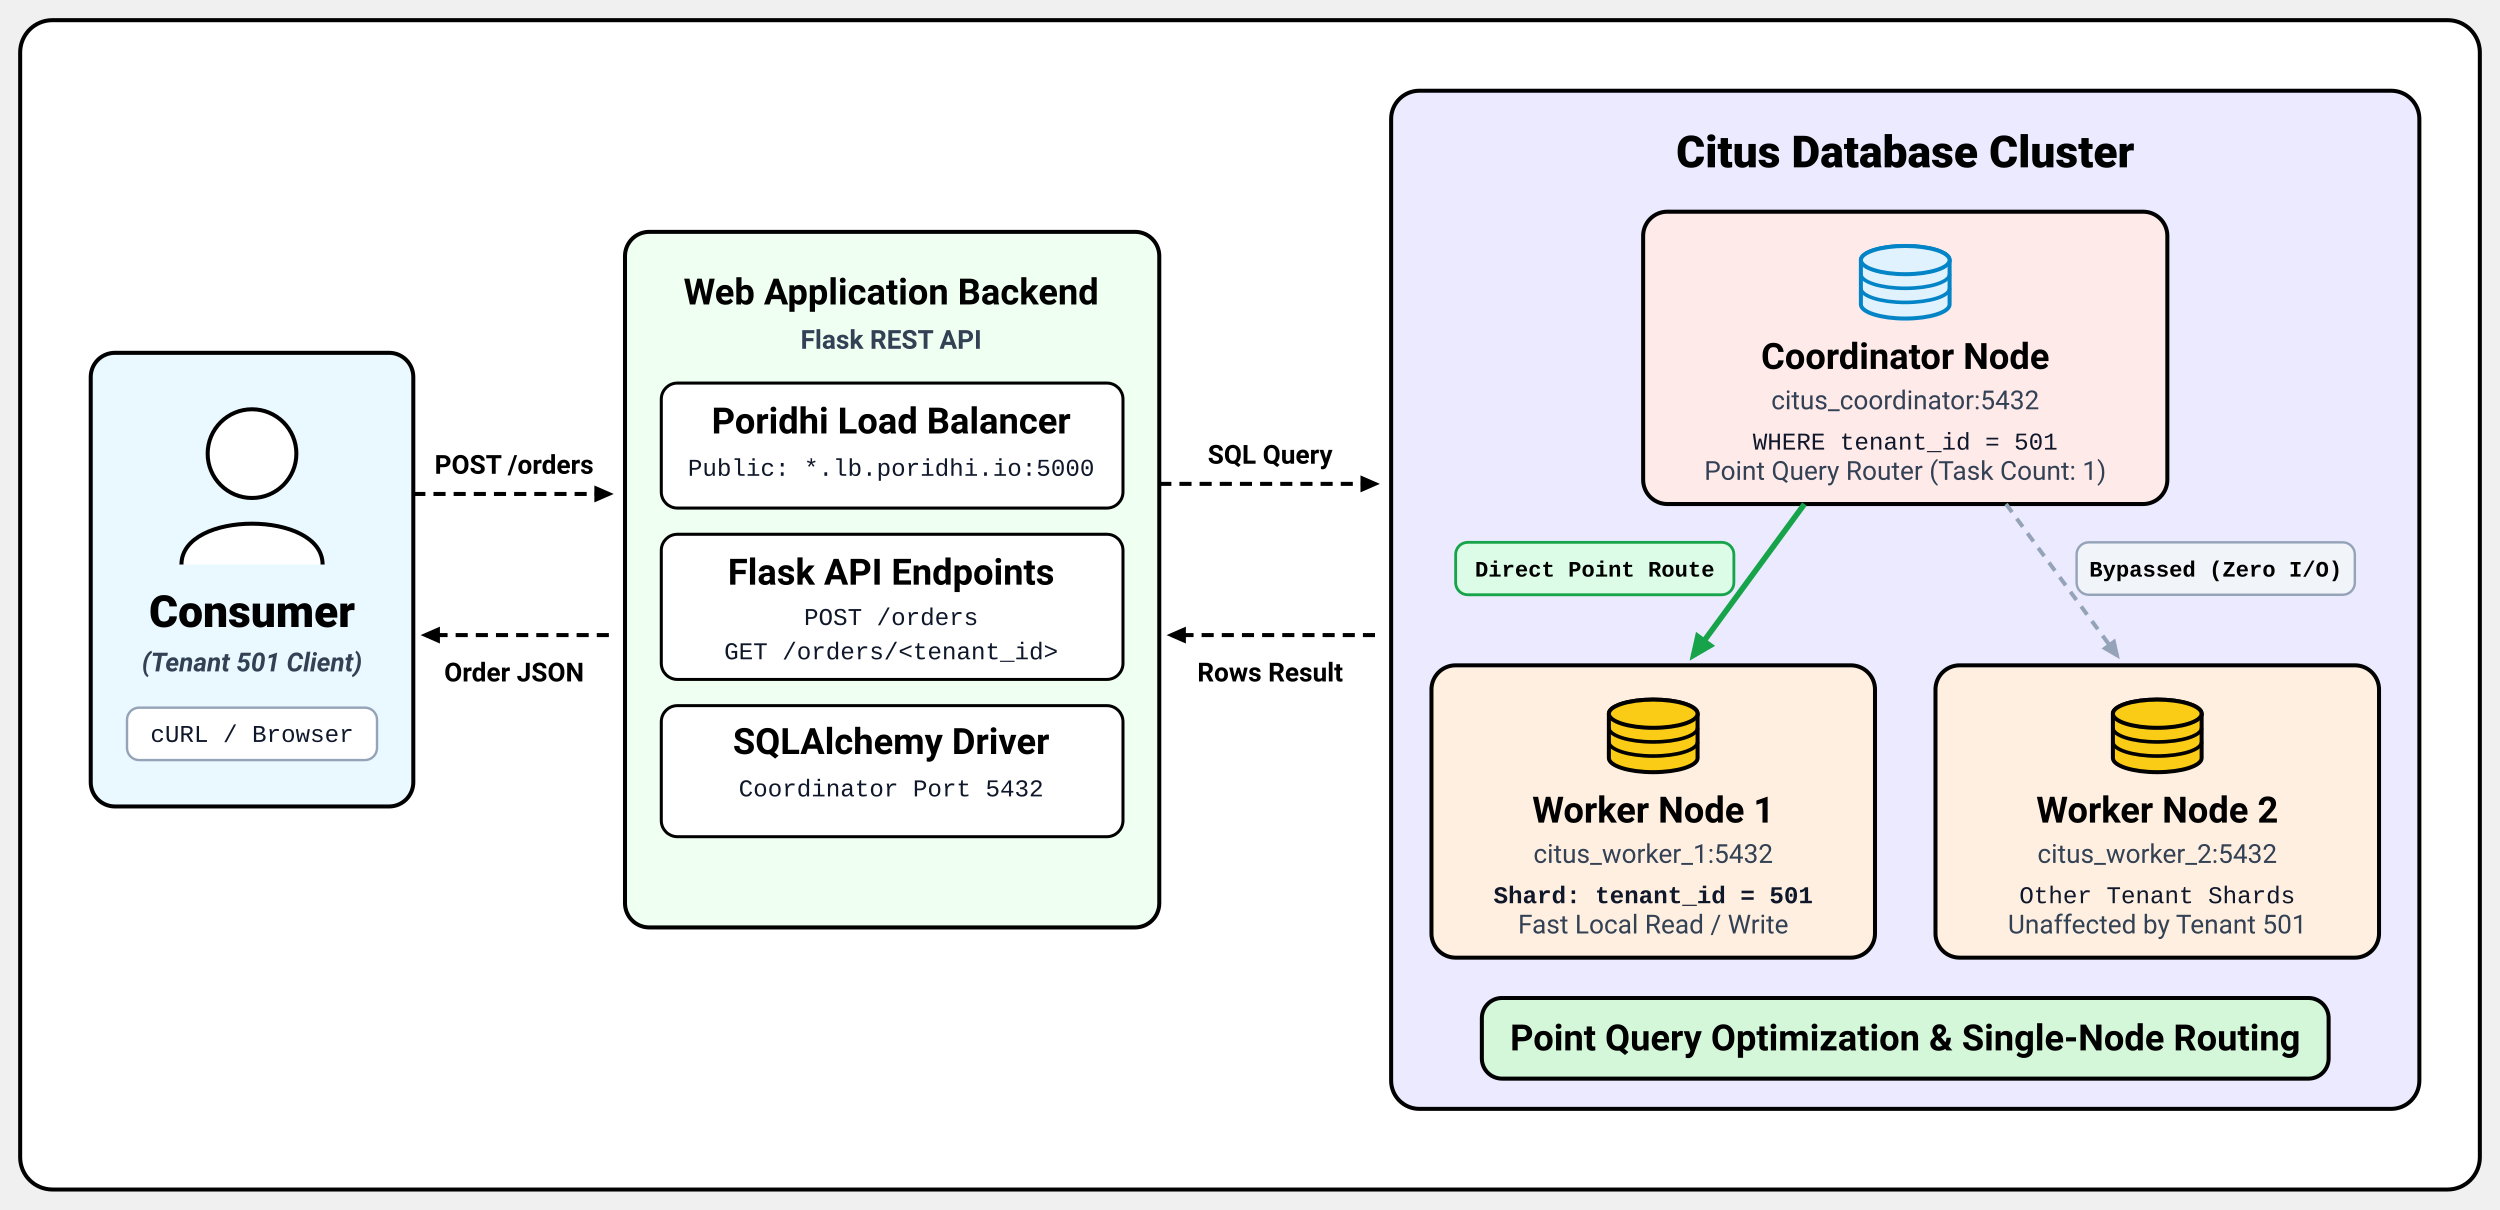
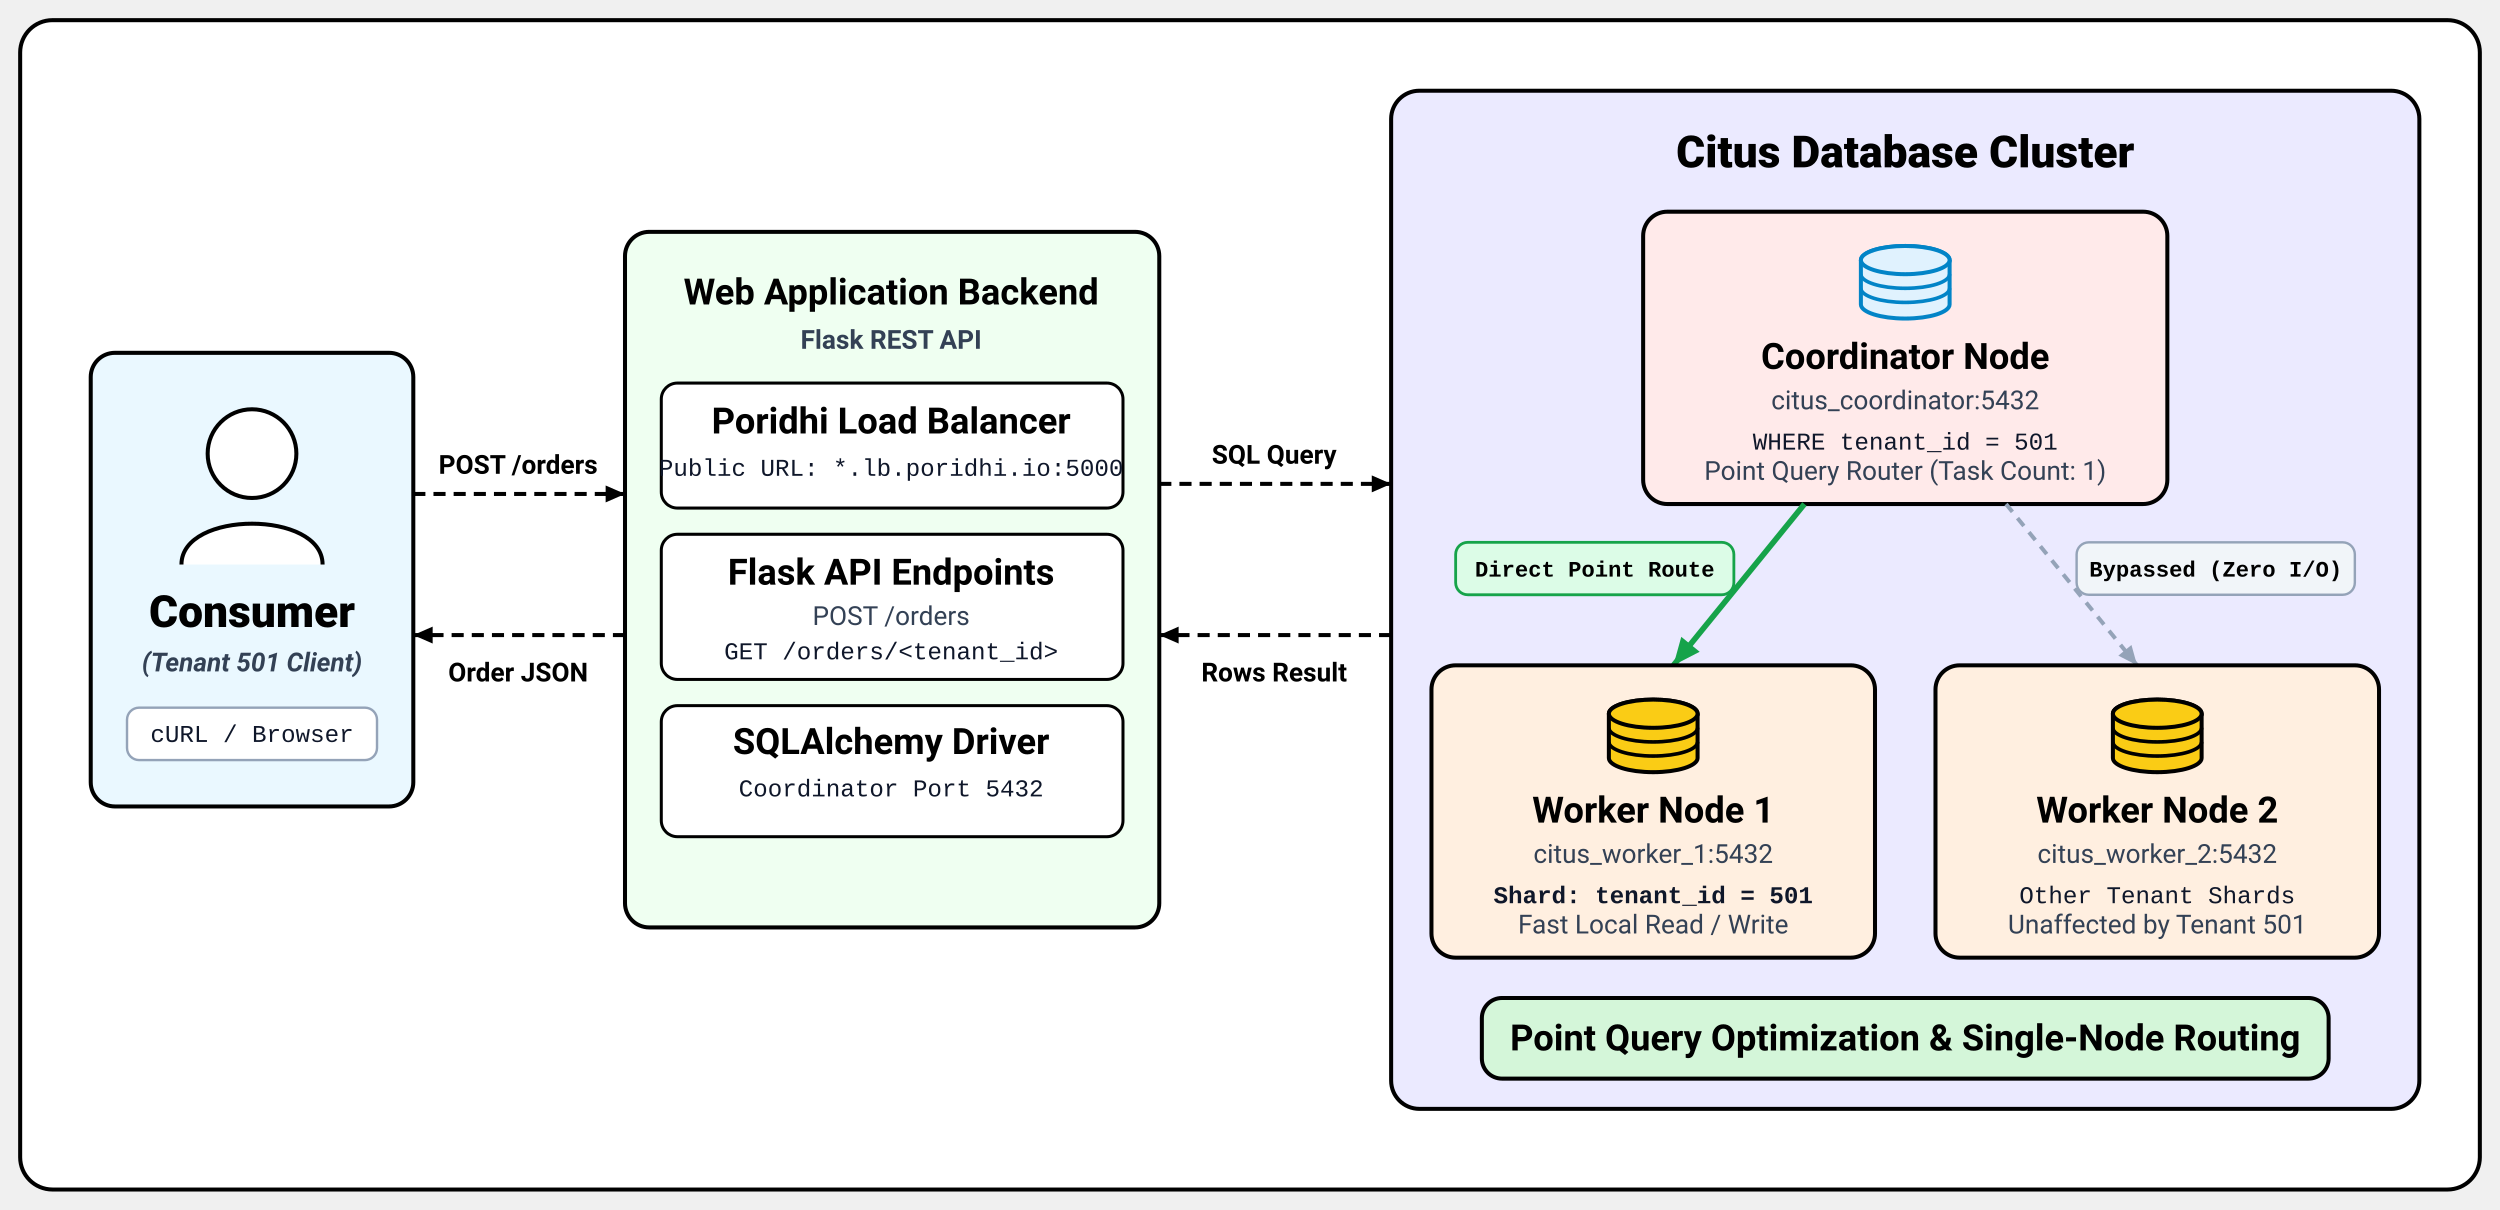
<svg xmlns="http://www.w3.org/2000/svg" viewBox="0 0 1240 600" width="100%" height="auto">
  <defs>
    <style>
      .txt-title { font-family: -apple-system, BlinkMacSystemFont, "Segoe UI", Roboto, Helvetica, Arial, sans-serif; font-size: 22px; font-weight: 800; fill: #000000; }
      .txt-node-title { font-family: -apple-system, BlinkMacSystemFont, "Segoe UI", Roboto, Helvetica, Arial, sans-serif; font-size: 18px; font-weight: 700; fill: #000000; }
      .txt-node-sub { font-family: -apple-system, BlinkMacSystemFont, "Segoe UI", Roboto, Helvetica, Arial, sans-serif; font-size: 13px; fill: #334155; }
      .txt-node-code { font-family: "SFMono-Regular", Consolas, "Liberation Mono", Menlo, monospace; font-size: 12px; fill: #0f172a; }
      .txt-arrow-label { font-family: -apple-system, BlinkMacSystemFont, "Segoe UI", Roboto, Helvetica, Arial, sans-serif; font-size: 13px; font-weight: 700; fill: #000000; }
      .txt-badge { font-family: "SFMono-Regular", Consolas, "Liberation Mono", Menlo, monospace; font-size: 11px; font-weight: 700; fill: #000000; }
    </style>
-     <marker id="arrow" viewBox="0 0 10 10" refX="6" refY="5" markerWidth="6" markerHeight="6" orient="auto">
+     <marker id="arrow" viewBox="0 0 10 10" refX="8" refY="5" markerWidth="6" markerHeight="6" orient="auto">
      <path d="M 0 1.5 L 8 5 L 0 8.5 z" fill="#000000" />
    </marker>
-     <marker id="arrow-muted" viewBox="0 0 10 10" refX="6" refY="5" markerWidth="6" markerHeight="6" orient="auto">
+     <marker id="arrow-muted" viewBox="0 0 10 10" refX="8" refY="5" markerWidth="6" markerHeight="6" orient="auto">
      <path d="M 0 1.5 L 8 5 L 0 8.5 z" fill="#94a3b8" />
    </marker>
-     <marker id="arrow-green" viewBox="0 0 10 10" refX="6" refY="5" markerWidth="6" markerHeight="6" orient="auto">
+     <marker id="arrow-green" viewBox="0 0 10 10" refX="8" refY="5" markerWidth="6" markerHeight="6" orient="auto">
      <path d="M 0 1.5 L 8 5 L 0 8.5 z" fill="#16a34a" />
    </marker>
  </defs>
  <rect x="10" y="10" width="1220" height="580" rx="16" fill="#ffffff" stroke="#000000" stroke-width="2" />
  <g transform="translate(45, 175)">
    <rect width="160" height="225" rx="12" fill="#eaf8ff" stroke="#000000" stroke-width="2" />
    <circle cx="80" cy="50" r="22" fill="#ffffff" stroke="#000000" stroke-width="2" />
    <path d="M 45 105 C 45 78, 115 78, 115 105" fill="#ffffff" stroke="#000000" stroke-width="2" />
    <text x="80" y="136" class="txt-title" text-anchor="middle">Consumer</text>
    <text x="80" y="158" class="txt-node-sub" font-style="italic" font-weight="600" text-anchor="middle">(Tenant 501 Client)</text>
    <rect x="18" y="176" width="124" height="26" rx="6" fill="#ffffff" stroke="#94a3b8" stroke-width="1.2" />
    <text x="80" y="193" class="txt-node-code" text-anchor="middle">cURL / Browser</text>
  </g>
-   <path d="M 205 245 L 302 245" fill="none" stroke="#000000" stroke-width="2" stroke-dasharray="6 4" marker-end="url(#arrow)" />
-   <text x="255" y="235" class="txt-arrow-label" text-anchor="middle">POST /orders</text>
-   <path d="M 302 315 L 211 315" fill="none" stroke="#000000" stroke-width="2" stroke-dasharray="6 4" marker-end="url(#arrow)" />
-   <text x="255" y="338" class="txt-arrow-label" text-anchor="middle">Order JSON</text>
+   <path d="M 205 245 L 310 245" fill="none" stroke="#000000" stroke-width="2" stroke-dasharray="6 4" marker-end="url(#arrow)" />
+   <text x="257" y="235" class="txt-arrow-label" text-anchor="middle">POST /orders</text>
+   <path d="M 310 315 L 205 315" fill="none" stroke="#000000" stroke-width="2" stroke-dasharray="6 4" marker-end="url(#arrow)" />
+   <text x="257" y="338" class="txt-arrow-label" text-anchor="middle">Order JSON</text>
  <g transform="translate(310, 115)">
    <rect width="265" height="345" rx="12" fill="#effff1" stroke="#000000" stroke-width="2" />
    <text x="132" y="36" class="txt-node-title" text-anchor="middle">Web Application Backend</text>
    <text x="132" y="58" class="txt-node-sub" font-weight="700" text-anchor="middle">Flask REST API</text>
    <g transform="translate(18, 75)">
      <rect width="229" height="62" rx="8" fill="#ffffff" stroke="#000000" stroke-width="1.5" />
      <text x="114" y="25" class="txt-node-title" font-size="14" text-anchor="middle">Poridhi Load Balancer</text>
-       <text x="114" y="46" class="txt-node-code" text-anchor="middle">Public: *.lb.poridhi.io:5000</text>
+       <text x="114" y="46" class="txt-node-code" text-anchor="middle">Public URL: *.lb.poridhi.io:5000</text>
    </g>
    <g transform="translate(18, 150)">
      <rect width="229" height="72" rx="8" fill="#ffffff" stroke="#000000" stroke-width="1.5" />
      <text x="114" y="25" class="txt-node-title" font-size="15" text-anchor="middle">Flask API Endpoints</text>
-       <text x="114" y="45" class="txt-node-code" text-anchor="middle">POST /orders</text>
+       <text x="114" y="45" class="txt-node-sub" text-anchor="middle">POST /orders</text>
      <text x="114" y="62" class="txt-node-code" text-anchor="middle">GET /orders/&lt;tenant_id&gt;</text>
    </g>
    <g transform="translate(18, 235)">
      <rect width="229" height="65" rx="8" fill="#ffffff" stroke="#000000" stroke-width="1.5" />
      <text x="114" y="24" class="txt-node-title" font-size="14" text-anchor="middle">SQLAlchemy Driver</text>
      <text x="114" y="45" class="txt-node-code" font-size="11" text-anchor="middle">Coordinator Port 5432</text>
    </g>
  </g>
-   <path d="M 575 240 L 682 240" fill="none" stroke="#000000" stroke-width="2" stroke-dasharray="6 4" marker-end="url(#arrow)" />
-   <text x="630" y="230" class="txt-arrow-label" text-anchor="middle">SQL Query</text>
-   <path d="M 682 315 L 581 315" fill="none" stroke="#000000" stroke-width="2" stroke-dasharray="6 4" marker-end="url(#arrow)" />
-   <text x="630" y="338" class="txt-arrow-label" text-anchor="middle">Rows Result</text>
+   <path d="M 575 240 L 690 240" fill="none" stroke="#000000" stroke-width="2" stroke-dasharray="6 4" marker-end="url(#arrow)" />
+   <text x="632" y="230" class="txt-arrow-label" text-anchor="middle">SQL Query</text>
+   <path d="M 690 315 L 575 315" fill="none" stroke="#000000" stroke-width="2" stroke-dasharray="6 4" marker-end="url(#arrow)" />
+   <text x="632" y="338" class="txt-arrow-label" text-anchor="middle">Rows Result</text>
  <g transform="translate(690, 45)">
    <rect width="510" height="505" rx="14" fill="#ebeaff" stroke="#000000" stroke-width="2" />
    <text x="255" y="38" class="txt-title" text-anchor="middle">Citus Database Cluster</text>
    <g transform="translate(125, 60)">
      <rect width="260" height="145" rx="12" fill="#ffeaea" stroke="#000000" stroke-width="2" />
      <g transform="translate(105, 14)">
        <ellipse cx="25" cy="10" rx="22" ry="7" fill="#e0f2fe" stroke="#0284c7" stroke-width="2" />
        <path d="M 3 10 L 3 32 A 22 7 0 0 0 47 32 L 47 10" fill="#e0f2fe" stroke="#0284c7" stroke-width="2" />
        <path d="M 3 17 A 22 7 0 0 0 47 17" fill="none" stroke="#0284c7" stroke-width="1.8" />
        <path d="M 3 24 A 22 7 0 0 0 47 24" fill="none" stroke="#0284c7" stroke-width="1.8" />
        <ellipse cx="25" cy="10" rx="22" ry="7" fill="#e0f2fe" stroke="#0284c7" stroke-width="2" />
      </g>
      <text x="130" y="78" class="txt-node-title" text-anchor="middle">Coordinator Node</text>
      <text x="130" y="98" class="txt-node-sub" text-anchor="middle">citus_coordinator:5432</text>
      <text x="130" y="118" class="txt-node-code" text-anchor="middle">WHERE tenant_id = 501</text>
      <text x="130" y="133" class="txt-node-sub" font-size="11" text-anchor="middle">Point Query Router (Task Count: 1)</text>
    </g>
-     <path d="M 205 205 L 150 280" fill="none" stroke="#16a34a" stroke-width="2.8" marker-end="url(#arrow-green)" />
+     <path d="M 205 205 L 140 285" fill="none" stroke="#16a34a" stroke-width="2.8" marker-end="url(#arrow-green)" />
    <g transform="translate(32, 224)">
      <rect width="138" height="26" rx="6" fill="#dcfce7" stroke="#16a34a" stroke-width="1.4" />
      <text x="69" y="17" class="txt-badge" fill="#15803d" text-anchor="middle">Direct Point Route</text>
    </g>
-     <path d="M 305 205 L 360 280" fill="none" stroke="#94a3b8" stroke-width="2" stroke-dasharray="5 4" marker-end="url(#arrow-muted)" />
+     <path d="M 305 205 L 370 285" fill="none" stroke="#94a3b8" stroke-width="2" stroke-dasharray="5 4" marker-end="url(#arrow-muted)" />
    <g transform="translate(340, 224)">
      <rect width="138" height="26" rx="6" fill="#f1f5f9" stroke="#94a3b8" stroke-width="1.2" />
      <text x="69" y="17" class="txt-badge" fill="#64748b" text-anchor="middle">Bypassed (Zero I/O)</text>
    </g>
    <g transform="translate(20, 285)">
      <rect width="220" height="145" rx="12" fill="#ffefe0" stroke="#000000" stroke-width="2" />
      <g transform="translate(85, 14)">
        <ellipse cx="25" cy="10" rx="22" ry="7" fill="#facc15" stroke="#000000" stroke-width="2" />
        <path d="M 3 10 L 3 32 A 22 7 0 0 0 47 32 L 47 10" fill="#facc15" stroke="#000000" stroke-width="2" />
        <path d="M 3 17 A 22 7 0 0 0 47 17" fill="none" stroke="#000000" stroke-width="1.8" />
        <path d="M 3 24 A 22 7 0 0 0 47 24" fill="none" stroke="#000000" stroke-width="1.8" />
        <ellipse cx="25" cy="10" rx="22" ry="7" fill="#facc15" stroke="#000000" stroke-width="2" />
      </g>
      <text x="110" y="78" class="txt-node-title" text-anchor="middle">Worker Node 1</text>
      <text x="110" y="98" class="txt-node-sub" text-anchor="middle">citus_worker_1:5432</text>
      <text x="110" y="118" class="txt-node-code" font-weight="700" fill="#15803d" text-anchor="middle">Shard: tenant_id = 501</text>
      <text x="110" y="133" class="txt-node-sub" font-size="11" text-anchor="middle">Fast Local Read / Write</text>
    </g>
    <g transform="translate(270, 285)">
      <rect width="220" height="145" rx="12" fill="#ffefe0" stroke="#000000" stroke-width="2" />
      <g transform="translate(85, 14)">
        <ellipse cx="25" cy="10" rx="22" ry="7" fill="#facc15" stroke="#000000" stroke-width="2" />
        <path d="M 3 10 L 3 32 A 22 7 0 0 0 47 32 L 47 10" fill="#facc15" stroke="#000000" stroke-width="2" />
        <path d="M 3 17 A 22 7 0 0 0 47 17" fill="none" stroke="#000000" stroke-width="1.8" />
        <path d="M 3 24 A 22 7 0 0 0 47 24" fill="none" stroke="#000000" stroke-width="1.8" />
        <ellipse cx="25" cy="10" rx="22" ry="7" fill="#facc15" stroke="#000000" stroke-width="2" />
      </g>
      <text x="110" y="78" class="txt-node-title" text-anchor="middle">Worker Node 2</text>
      <text x="110" y="98" class="txt-node-sub" text-anchor="middle">citus_worker_2:5432</text>
      <text x="110" y="118" class="txt-node-code" text-anchor="middle">Other Tenant Shards</text>
      <text x="110" y="133" class="txt-node-sub" font-size="11" text-anchor="middle">Unaffected by Tenant 501</text>
    </g>
    <g transform="translate(45, 450)">
      <rect width="420" height="40" rx="10" fill="#d4f6d9" stroke="#000000" stroke-width="2" />
      <text x="210" y="26" class="txt-node-title" font-size="15" text-anchor="middle">Point Query Optimization &amp; Single-Node Routing</text>
    </g>
  </g>
</svg>
